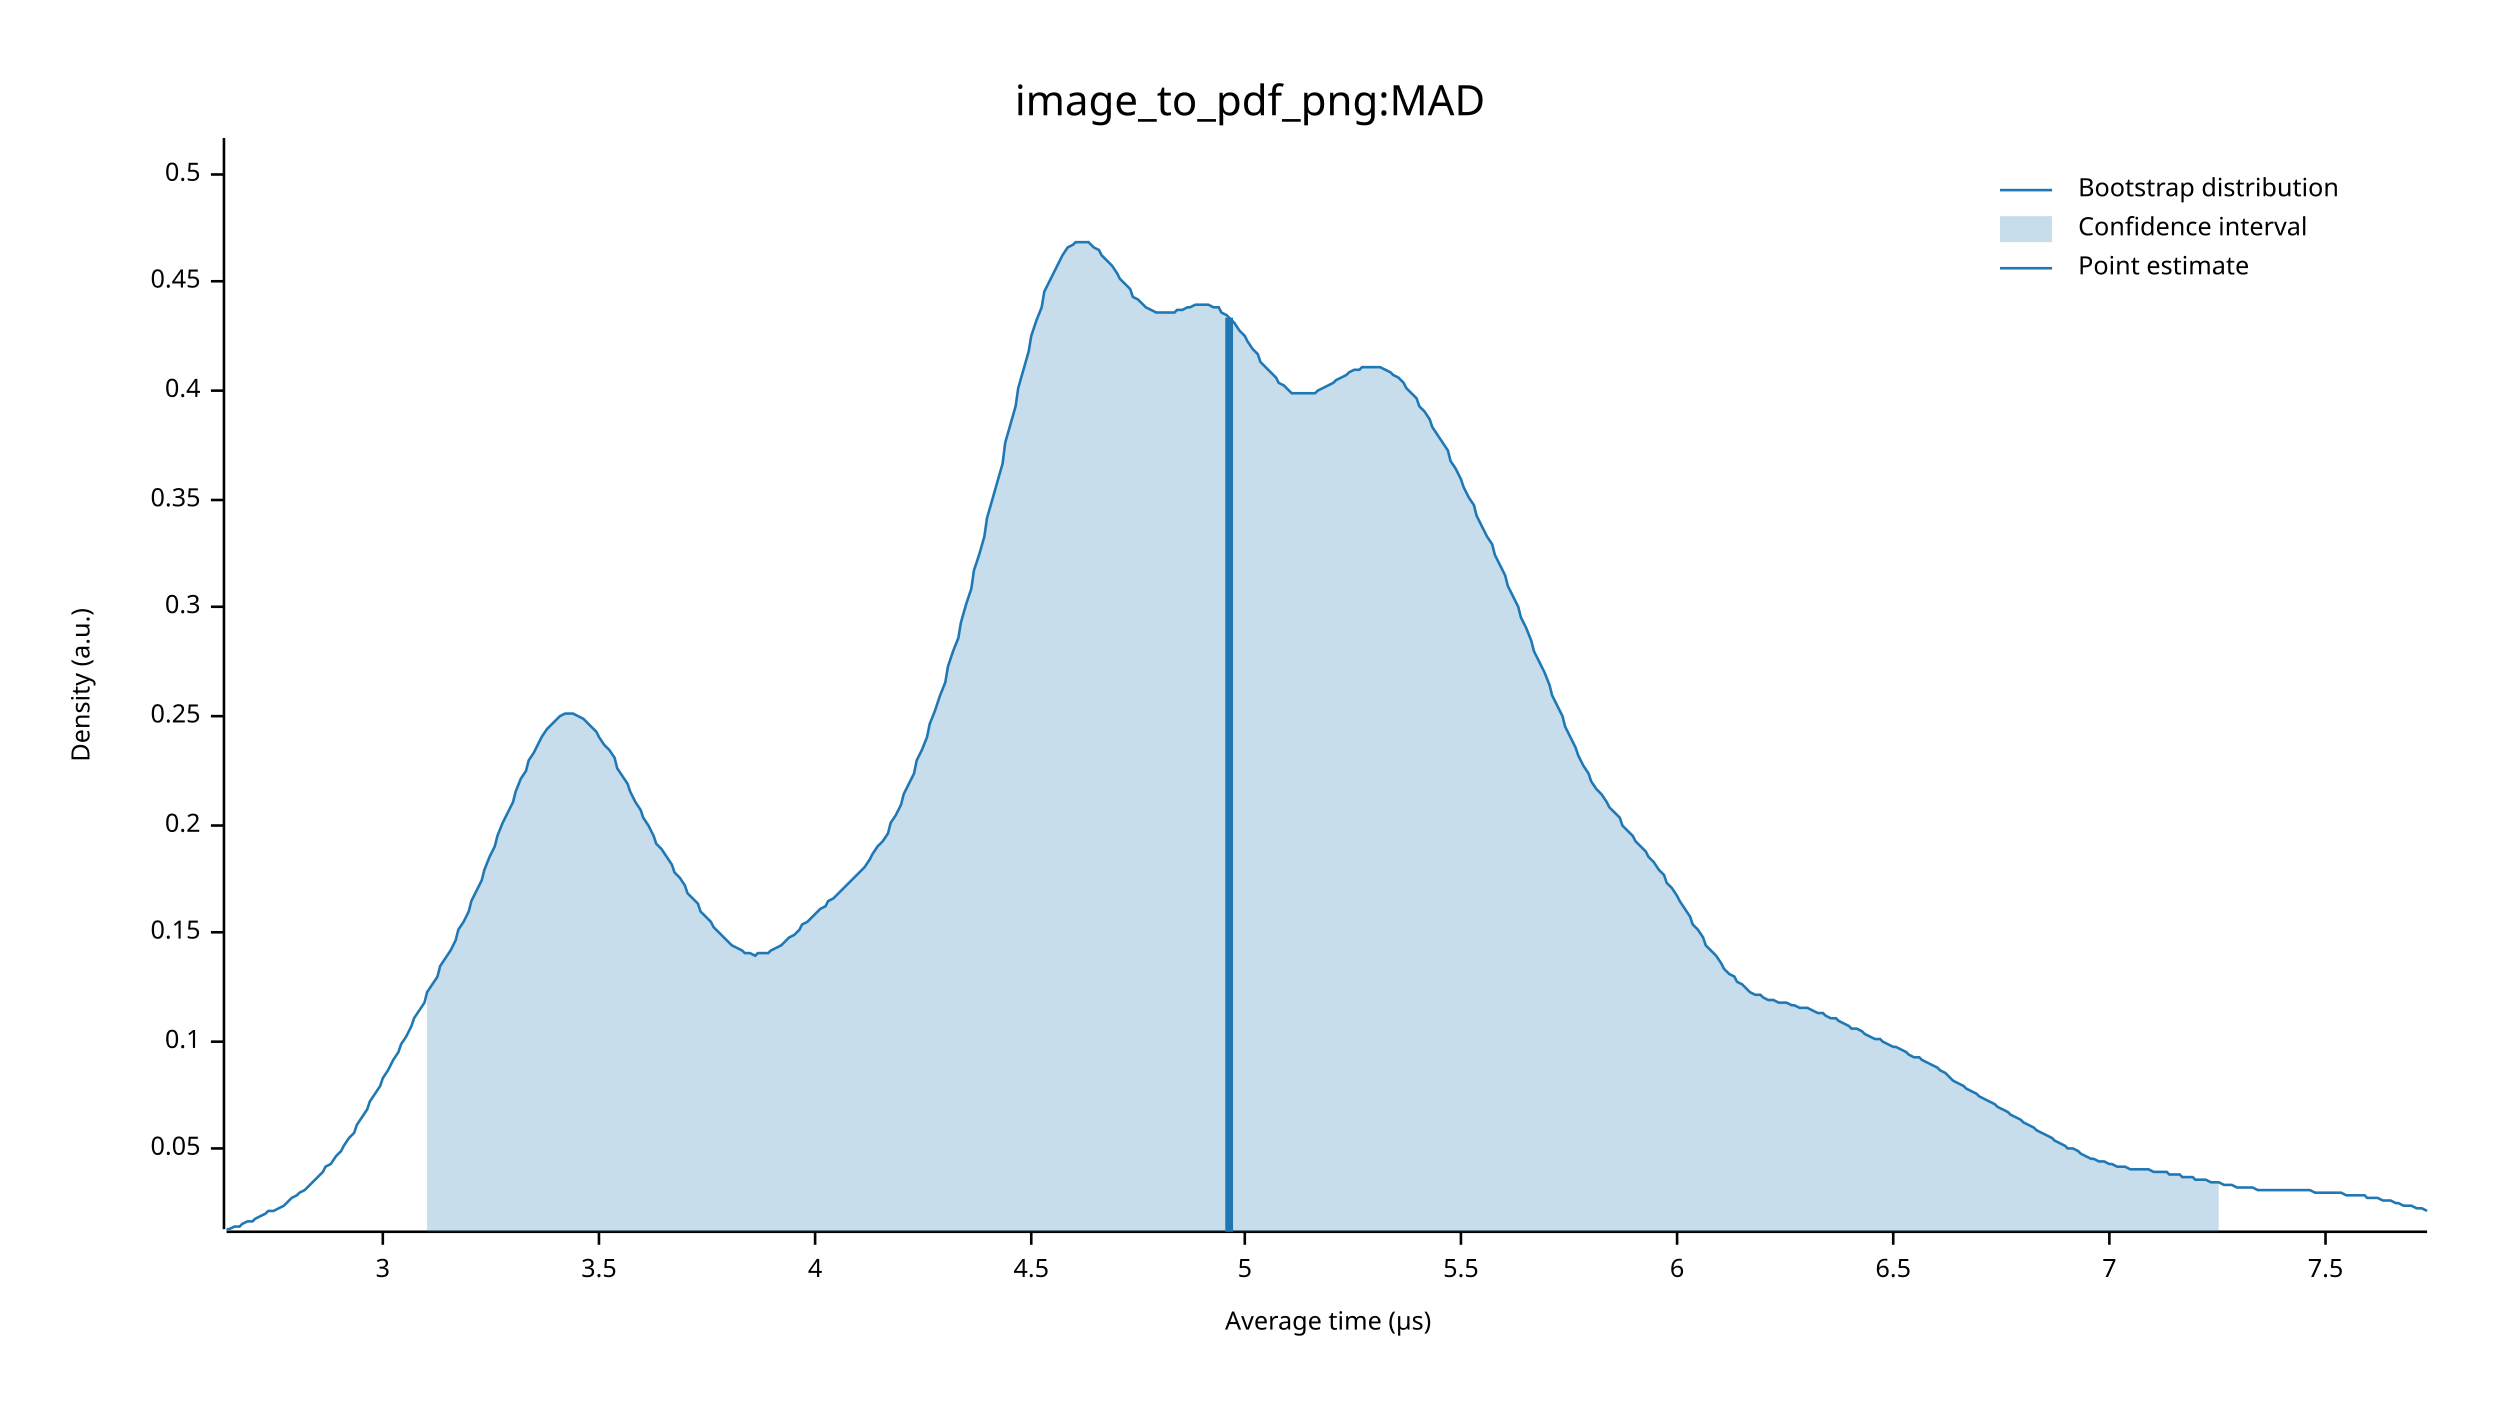
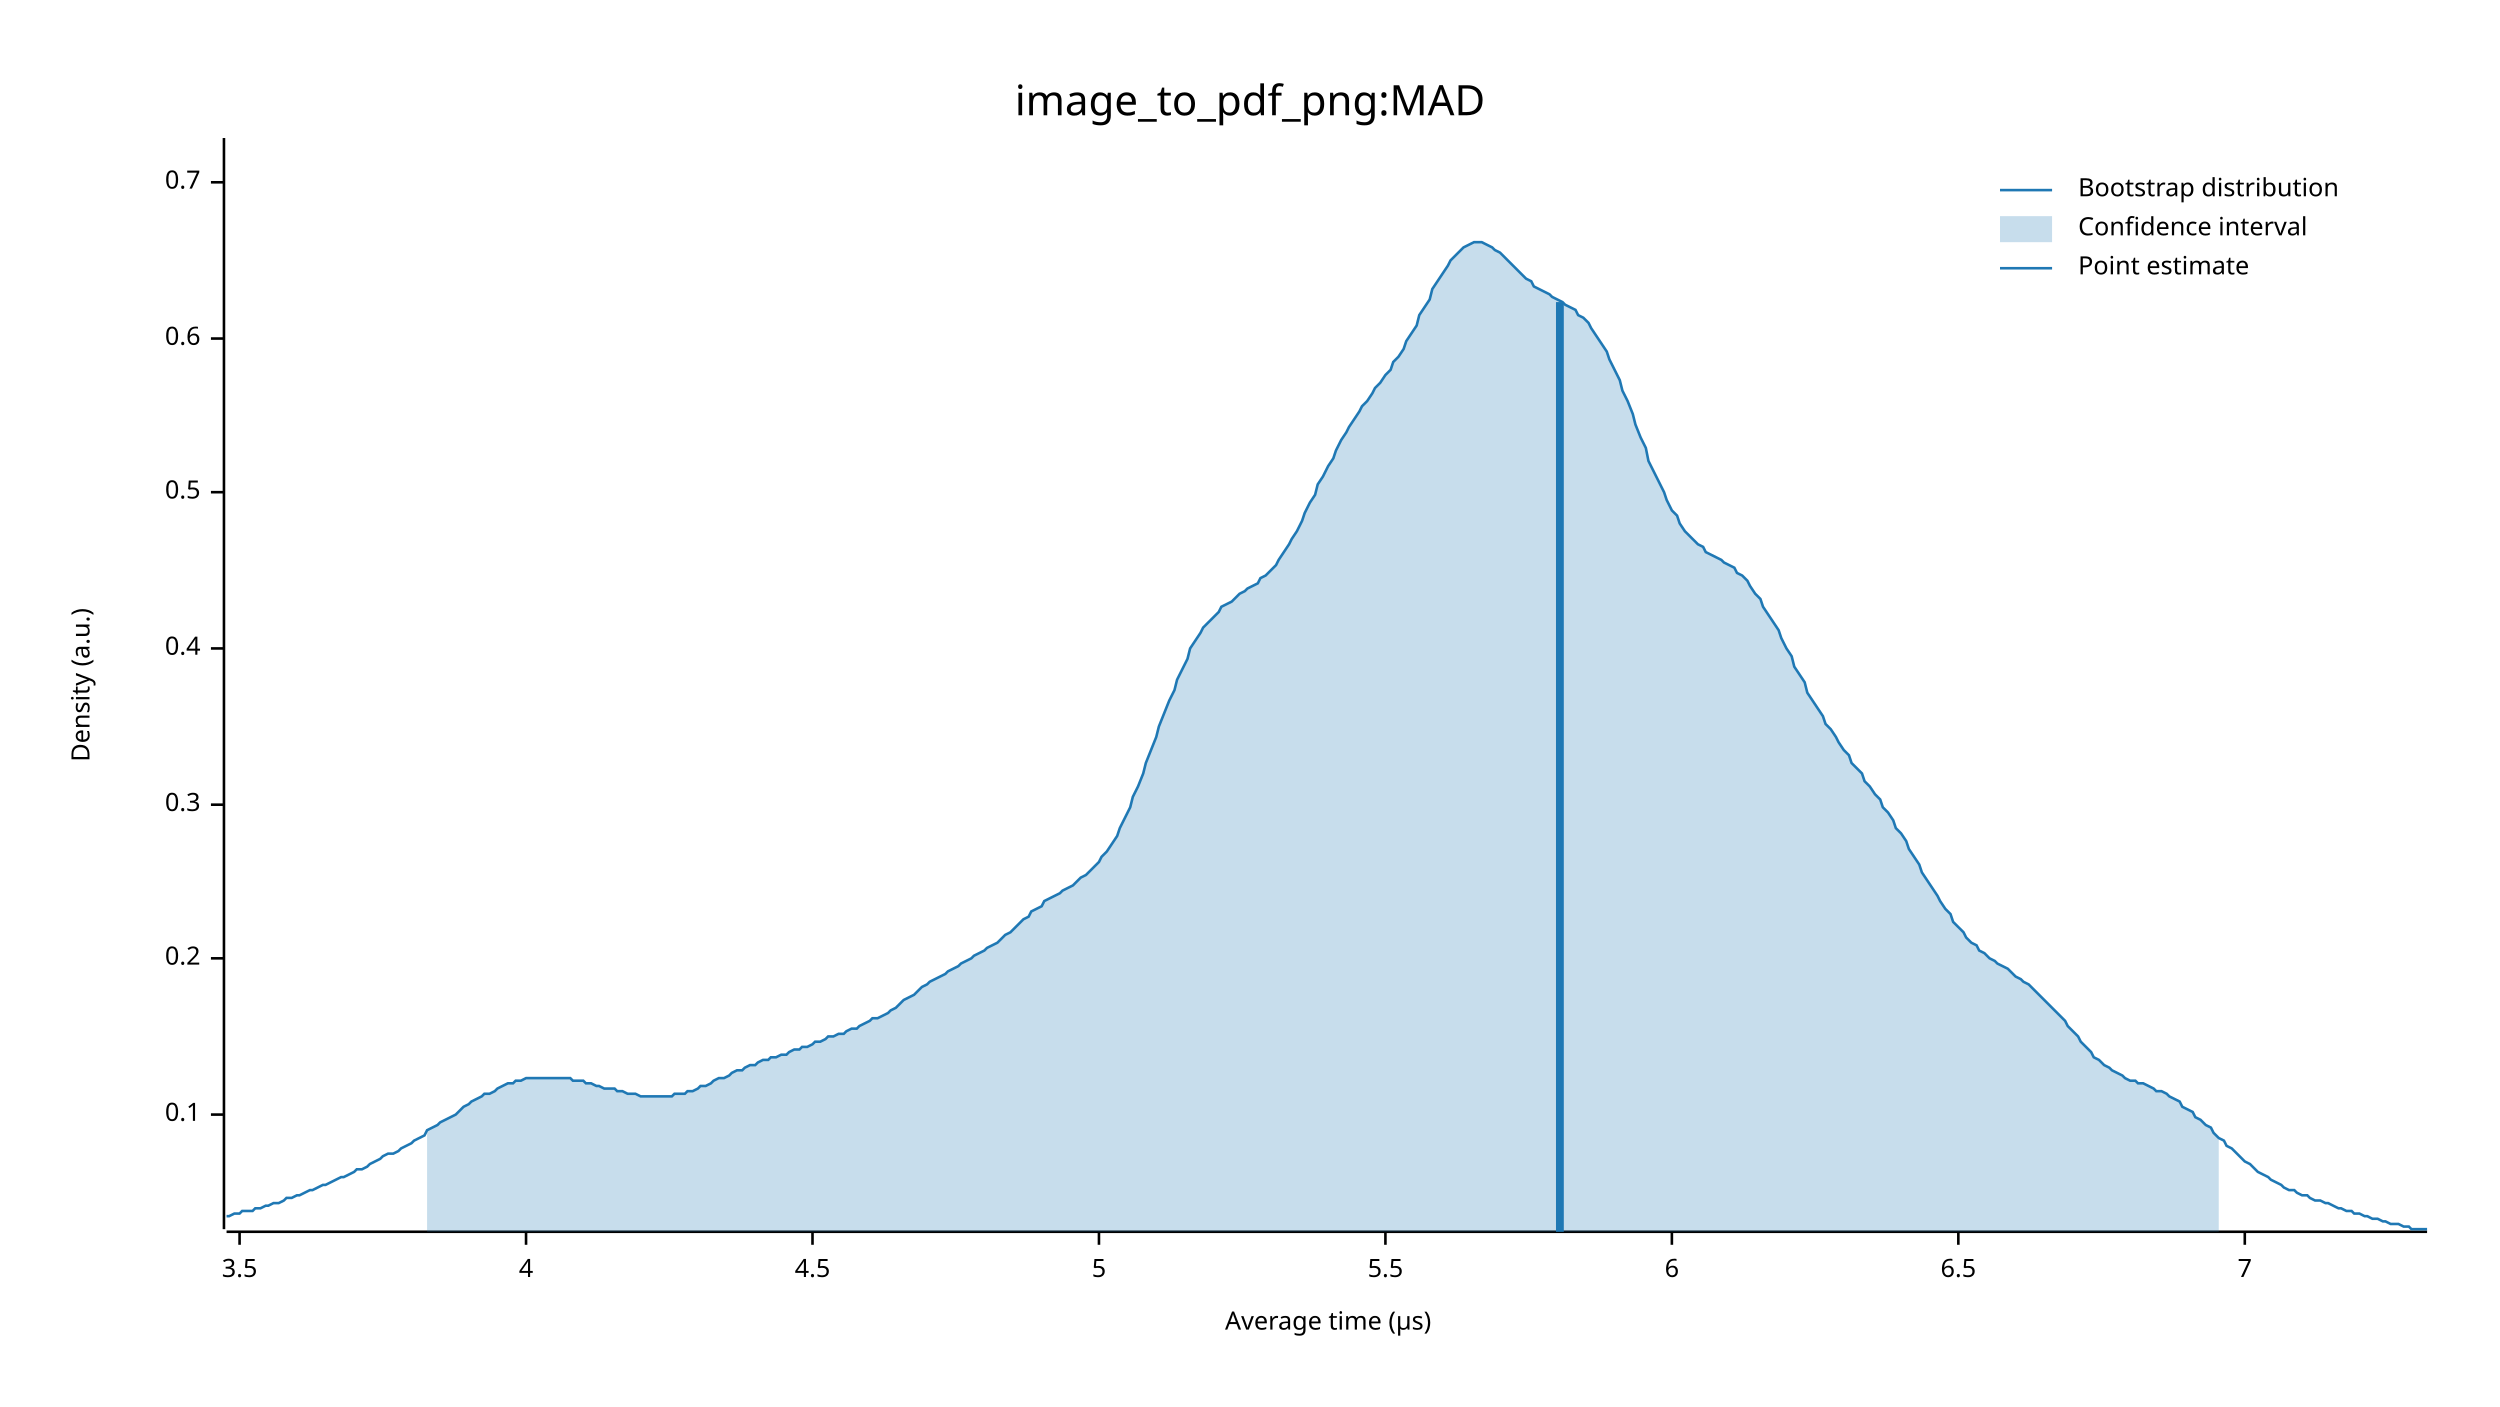
<svg xmlns="http://www.w3.org/2000/svg" width="960" height="540" viewBox="0 0 960 540">
  <text x="480" y="32" dy="0.76em" text-anchor="middle" font-family="sans-serif" font-size="16.129" opacity="1" fill="#000000">
image_to_pdf_png:MAD
</text>
  <text x="27" y="263" dy="0.76em" text-anchor="middle" font-family="sans-serif" font-size="9.677" opacity="1" fill="#000000" transform="rotate(270, 27, 263)">
Density (a.u.)
</text>
  <text x="510" y="513" dy="-0.5ex" text-anchor="middle" font-family="sans-serif" font-size="9.677" opacity="1" fill="#000000">
Average time (µs)
</text>
  <polyline fill="none" opacity="1" stroke="#000000" stroke-width="1" points="86,53 86,472 " />
-   <text x="77" y="441" dy="0.5ex" text-anchor="end" font-family="sans-serif" font-size="9.677" opacity="1" fill="#000000">
- 0.05
- </text>
-   <polyline fill="none" opacity="1" stroke="#000000" stroke-width="1" points="81,441 86,441 " />
-   <text x="77" y="400" dy="0.5ex" text-anchor="end" font-family="sans-serif" font-size="9.677" opacity="1" fill="#000000">
+   <text x="77" y="428" dy="0.5ex" text-anchor="end" font-family="sans-serif" font-size="9.677" opacity="1" fill="#000000">
0.1
</text>
-   <polyline fill="none" opacity="1" stroke="#000000" stroke-width="1" points="81,400 86,400 " />
-   <text x="77" y="358" dy="0.5ex" text-anchor="end" font-family="sans-serif" font-size="9.677" opacity="1" fill="#000000">
- 0.15
- </text>
-   <polyline fill="none" opacity="1" stroke="#000000" stroke-width="1" points="81,358 86,358 " />
-   <text x="77" y="317" dy="0.5ex" text-anchor="end" font-family="sans-serif" font-size="9.677" opacity="1" fill="#000000">
+   <polyline fill="none" opacity="1" stroke="#000000" stroke-width="1" points="81,428 86,428 " />
+   <text x="77" y="368" dy="0.5ex" text-anchor="end" font-family="sans-serif" font-size="9.677" opacity="1" fill="#000000">
0.2
</text>
-   <polyline fill="none" opacity="1" stroke="#000000" stroke-width="1" points="81,317 86,317 " />
-   <text x="77" y="275" dy="0.5ex" text-anchor="end" font-family="sans-serif" font-size="9.677" opacity="1" fill="#000000">
- 0.25
- </text>
-   <polyline fill="none" opacity="1" stroke="#000000" stroke-width="1" points="81,275 86,275 " />
-   <text x="77" y="233" dy="0.5ex" text-anchor="end" font-family="sans-serif" font-size="9.677" opacity="1" fill="#000000">
+   <polyline fill="none" opacity="1" stroke="#000000" stroke-width="1" points="81,368 86,368 " />
+   <text x="77" y="309" dy="0.5ex" text-anchor="end" font-family="sans-serif" font-size="9.677" opacity="1" fill="#000000">
0.3
</text>
-   <polyline fill="none" opacity="1" stroke="#000000" stroke-width="1" points="81,233 86,233 " />
-   <text x="77" y="192" dy="0.5ex" text-anchor="end" font-family="sans-serif" font-size="9.677" opacity="1" fill="#000000">
- 0.35
- </text>
-   <polyline fill="none" opacity="1" stroke="#000000" stroke-width="1" points="81,192 86,192 " />
-   <text x="77" y="150" dy="0.5ex" text-anchor="end" font-family="sans-serif" font-size="9.677" opacity="1" fill="#000000">
+   <polyline fill="none" opacity="1" stroke="#000000" stroke-width="1" points="81,309 86,309 " />
+   <text x="77" y="249" dy="0.5ex" text-anchor="end" font-family="sans-serif" font-size="9.677" opacity="1" fill="#000000">
0.4
</text>
-   <polyline fill="none" opacity="1" stroke="#000000" stroke-width="1" points="81,150 86,150 " />
-   <text x="77" y="108" dy="0.5ex" text-anchor="end" font-family="sans-serif" font-size="9.677" opacity="1" fill="#000000">
- 0.45
- </text>
-   <polyline fill="none" opacity="1" stroke="#000000" stroke-width="1" points="81,108 86,108 " />
-   <text x="77" y="67" dy="0.5ex" text-anchor="end" font-family="sans-serif" font-size="9.677" opacity="1" fill="#000000">
+   <polyline fill="none" opacity="1" stroke="#000000" stroke-width="1" points="81,249 86,249 " />
+   <text x="77" y="189" dy="0.5ex" text-anchor="end" font-family="sans-serif" font-size="9.677" opacity="1" fill="#000000">
0.5
</text>
-   <polyline fill="none" opacity="1" stroke="#000000" stroke-width="1" points="81,67 86,67 " />
+   <polyline fill="none" opacity="1" stroke="#000000" stroke-width="1" points="81,189 86,189 " />
+   <text x="77" y="130" dy="0.5ex" text-anchor="end" font-family="sans-serif" font-size="9.677" opacity="1" fill="#000000">
+ 0.6
+ </text>
+   <polyline fill="none" opacity="1" stroke="#000000" stroke-width="1" points="81,130 86,130 " />
+   <text x="77" y="70" dy="0.5ex" text-anchor="end" font-family="sans-serif" font-size="9.677" opacity="1" fill="#000000">
+ 0.7
+ </text>
+   <polyline fill="none" opacity="1" stroke="#000000" stroke-width="1" points="81,70 86,70 " />
  <polyline fill="none" opacity="1" stroke="#000000" stroke-width="1" points="87,473 932,473 " />
-   <text x="147" y="483" dy="0.76em" text-anchor="middle" font-family="sans-serif" font-size="9.677" opacity="1" fill="#000000">
- 3
- </text>
-   <polyline fill="none" opacity="1" stroke="#000000" stroke-width="1" points="147,473 147,478 " />
-   <text x="230" y="483" dy="0.76em" text-anchor="middle" font-family="sans-serif" font-size="9.677" opacity="1" fill="#000000">
+   <text x="92" y="483" dy="0.76em" text-anchor="middle" font-family="sans-serif" font-size="9.677" opacity="1" fill="#000000">
3.5
</text>
-   <polyline fill="none" opacity="1" stroke="#000000" stroke-width="1" points="230,473 230,478 " />
-   <text x="313" y="483" dy="0.76em" text-anchor="middle" font-family="sans-serif" font-size="9.677" opacity="1" fill="#000000">
+   <polyline fill="none" opacity="1" stroke="#000000" stroke-width="1" points="92,473 92,478 " />
+   <text x="202" y="483" dy="0.76em" text-anchor="middle" font-family="sans-serif" font-size="9.677" opacity="1" fill="#000000">
4
</text>
-   <polyline fill="none" opacity="1" stroke="#000000" stroke-width="1" points="313,473 313,478 " />
-   <text x="396" y="483" dy="0.76em" text-anchor="middle" font-family="sans-serif" font-size="9.677" opacity="1" fill="#000000">
+   <polyline fill="none" opacity="1" stroke="#000000" stroke-width="1" points="202,473 202,478 " />
+   <text x="312" y="483" dy="0.76em" text-anchor="middle" font-family="sans-serif" font-size="9.677" opacity="1" fill="#000000">
4.5
</text>
-   <polyline fill="none" opacity="1" stroke="#000000" stroke-width="1" points="396,473 396,478 " />
-   <text x="478" y="483" dy="0.76em" text-anchor="middle" font-family="sans-serif" font-size="9.677" opacity="1" fill="#000000">
+   <polyline fill="none" opacity="1" stroke="#000000" stroke-width="1" points="312,473 312,478 " />
+   <text x="422" y="483" dy="0.76em" text-anchor="middle" font-family="sans-serif" font-size="9.677" opacity="1" fill="#000000">
5
</text>
-   <polyline fill="none" opacity="1" stroke="#000000" stroke-width="1" points="478,473 478,478 " />
-   <text x="561" y="483" dy="0.76em" text-anchor="middle" font-family="sans-serif" font-size="9.677" opacity="1" fill="#000000">
+   <polyline fill="none" opacity="1" stroke="#000000" stroke-width="1" points="422,473 422,478 " />
+   <text x="532" y="483" dy="0.76em" text-anchor="middle" font-family="sans-serif" font-size="9.677" opacity="1" fill="#000000">
5.5
</text>
-   <polyline fill="none" opacity="1" stroke="#000000" stroke-width="1" points="561,473 561,478 " />
-   <text x="644" y="483" dy="0.76em" text-anchor="middle" font-family="sans-serif" font-size="9.677" opacity="1" fill="#000000">
+   <polyline fill="none" opacity="1" stroke="#000000" stroke-width="1" points="532,473 532,478 " />
+   <text x="642" y="483" dy="0.76em" text-anchor="middle" font-family="sans-serif" font-size="9.677" opacity="1" fill="#000000">
6
</text>
-   <polyline fill="none" opacity="1" stroke="#000000" stroke-width="1" points="644,473 644,478 " />
-   <text x="727" y="483" dy="0.76em" text-anchor="middle" font-family="sans-serif" font-size="9.677" opacity="1" fill="#000000">
+   <polyline fill="none" opacity="1" stroke="#000000" stroke-width="1" points="642,473 642,478 " />
+   <text x="752" y="483" dy="0.76em" text-anchor="middle" font-family="sans-serif" font-size="9.677" opacity="1" fill="#000000">
6.5
</text>
-   <polyline fill="none" opacity="1" stroke="#000000" stroke-width="1" points="727,473 727,478 " />
-   <text x="810" y="483" dy="0.76em" text-anchor="middle" font-family="sans-serif" font-size="9.677" opacity="1" fill="#000000">
+   <polyline fill="none" opacity="1" stroke="#000000" stroke-width="1" points="752,473 752,478 " />
+   <text x="862" y="483" dy="0.76em" text-anchor="middle" font-family="sans-serif" font-size="9.677" opacity="1" fill="#000000">
7
</text>
-   <polyline fill="none" opacity="1" stroke="#000000" stroke-width="1" points="810,473 810,478 " />
-   <text x="893" y="483" dy="0.76em" text-anchor="middle" font-family="sans-serif" font-size="9.677" opacity="1" fill="#000000">
- 7.5
- </text>
-   <polyline fill="none" opacity="1" stroke="#000000" stroke-width="1" points="893,473 893,478 " />
-   <polyline fill="none" opacity="1" stroke="#1F78B4" stroke-width="1" points="87,472 88,472 90,471 92,471 93,470 95,469 97,469 98,468 100,467 102,466 103,465 105,465 107,464 109,463 110,462 112,460 114,459 115,458 117,457 119,455 120,454 122,452 124,450 125,448 127,447 129,444 131,442 132,440 134,437 136,435 137,432 139,429 141,426 142,423 144,420 146,417 147,414 149,411 151,407 153,404 154,401 156,398 158,394 159,391 161,388 163,385 164,381 166,378 168,375 169,371 171,368 173,365 175,361 176,357 178,354 180,350 181,346 183,342 185,338 186,334 188,329 190,325 191,321 193,316 195,312 197,308 198,304 200,299 202,296 203,292 205,289 207,285 208,283 210,280 212,278 214,276 215,275 217,274 219,274 220,274 222,275 224,276 225,277 227,279 229,281 230,283 232,286 234,288 236,291 237,295 239,298 241,301 242,304 244,308 246,311 247,314 249,317 251,321 252,324 254,326 256,329 258,332 259,335 261,337 263,340 264,343 266,345 268,347 269,350 271,352 273,354 274,356 276,358 278,360 280,362 281,363 283,364 285,365 286,366 288,366 290,367 291,366 293,366 295,366 296,365 298,364 300,363 302,361 303,360 305,359 307,357 308,355 310,354 312,352 313,351 315,349 317,348 318,346 320,345 322,343 324,341 325,340 327,338 329,336 330,335 332,333 334,330 335,328 337,325 339,323 341,320 342,316 344,313 346,309 347,305 349,301 351,297 352,292 354,288 356,283 357,278 359,273 361,267 363,262 364,256 366,250 368,245 369,239 371,232 373,226 374,219 376,213 378,206 379,199 381,192 383,185 385,178 386,170 388,163 390,156 391,149 393,142 395,135 396,129 398,123 400,118 401,112 403,108 405,104 407,100 408,98 410,95 412,94 413,93 415,93 417,93 418,93 420,95 422,96 423,98 425,100 427,102 429,105 430,107 432,109 434,111 435,114 437,115 439,117 440,118 442,119 444,120 445,120 447,120 449,120 451,120 452,119 454,119 456,118 457,118 459,117 461,117 462,117 464,117 466,118 468,118 469,120 471,121 473,123 474,124 476,127 478,129 479,131 481,134 483,136 484,139 486,141 488,143 490,145 491,147 493,148 495,150 496,151 498,151 500,151 501,151 503,151 505,151 506,150 508,149 510,148 512,147 513,146 515,145 517,144 518,143 520,142 522,142 523,141 525,141 527,141 528,141 530,141 532,142 534,143 535,144 537,145 539,147 540,149 542,151 544,153 545,156 547,158 549,161 550,164 552,167 554,170 556,173 557,177 559,180 561,184 562,187 564,191 566,194 567,198 569,202 571,206 573,209 574,213 576,217 578,221 579,225 581,229 583,233 584,237 586,241 588,246 589,250 591,254 593,258 595,263 596,267 598,271 600,275 601,279 603,283 605,287 606,290 608,294 610,297 611,300 613,303 615,305 617,308 618,310 620,312 622,314 623,317 625,319 627,321 628,323 630,325 632,327 633,329 635,331 637,334 639,336 640,339 642,341 644,344 645,346 647,349 649,352 650,355 652,357 654,360 655,363 657,365 659,367 661,370 662,372 664,374 666,375 667,377 669,378 671,380 672,381 674,382 676,382 677,383 679,384 681,384 683,385 684,385 686,385 688,386 689,386 691,387 693,387 694,387 696,388 698,389 700,389 701,390 703,391 705,391 706,392 708,393 710,394 711,395 713,395 715,396 716,397 718,398 720,399 722,399 723,400 725,401 727,402 728,402 730,403 732,404 733,405 735,406 737,406 738,407 740,408 742,409 744,410 745,411 747,412 749,414 750,415 752,416 754,417 755,418 757,419 759,420 760,421 762,422 764,423 766,424 767,425 769,426 771,427 772,428 774,429 776,430 777,431 779,432 781,433 782,434 784,435 786,436 788,437 789,438 791,439 793,440 794,441 796,441 798,442 799,443 801,444 803,445 804,445 806,446 808,446 810,447 811,447 813,448 815,448 816,448 818,449 820,449 821,449 823,449 825,449 827,450 828,450 830,450 832,450 833,451 835,451 837,451 838,452 840,452 842,452 843,453 845,453 847,453 849,454 850,454 852,454 854,455 855,455 857,455 859,456 860,456 862,456 864,456 865,456 867,457 869,457 871,457 872,457 874,457 876,457 877,457 879,457 881,457 882,457 884,457 886,457 887,457 889,458 891,458 893,458 894,458 896,458 898,458 899,458 901,459 903,459 904,459 906,459 908,459 909,460 911,460 913,460 915,461 916,461 918,461 920,462 921,462 923,463 925,463 926,463 928,464 930,464 932,465 " />
-   <polygon opacity="0.25" fill="#1F78B4" points="164,381 166,378 168,375 169,371 171,368 173,365 175,361 176,357 178,354 180,350 181,346 183,342 185,338 186,334 188,329 190,325 191,321 193,316 195,312 197,308 198,304 200,299 202,296 203,292 205,289 207,285 208,283 210,280 212,278 214,276 215,275 217,274 219,274 220,274 222,275 224,276 225,277 227,279 229,281 230,283 232,286 234,288 236,291 237,295 239,298 241,301 242,304 244,308 246,311 247,314 249,317 251,321 252,324 254,326 256,329 258,332 259,335 261,337 263,340 264,343 266,345 268,347 269,350 271,352 273,354 274,356 276,358 278,360 280,362 281,363 283,364 285,365 286,366 288,366 290,367 291,366 293,366 295,366 296,365 298,364 300,363 302,361 303,360 305,359 307,357 308,355 310,354 312,352 313,351 315,349 317,348 318,346 320,345 322,343 324,341 325,340 327,338 329,336 330,335 332,333 334,330 335,328 337,325 339,323 341,320 342,316 344,313 346,309 347,305 349,301 351,297 352,292 354,288 356,283 357,278 359,273 361,267 363,262 364,256 366,250 368,245 369,239 371,232 373,226 374,219 376,213 378,206 379,199 381,192 383,185 385,178 386,170 388,163 390,156 391,149 393,142 395,135 396,129 398,123 400,118 401,112 403,108 405,104 407,100 408,98 410,95 412,94 413,93 415,93 417,93 418,93 420,95 422,96 423,98 425,100 427,102 429,105 430,107 432,109 434,111 435,114 437,115 439,117 440,118 442,119 444,120 445,120 447,120 449,120 451,120 452,119 454,119 456,118 457,118 459,117 461,117 462,117 464,117 466,118 468,118 469,120 471,121 473,123 474,124 476,127 478,129 479,131 481,134 483,136 484,139 486,141 488,143 490,145 491,147 493,148 495,150 496,151 498,151 500,151 501,151 503,151 505,151 506,150 508,149 510,148 512,147 513,146 515,145 517,144 518,143 520,142 522,142 523,141 525,141 527,141 528,141 530,141 532,142 534,143 535,144 537,145 539,147 540,149 542,151 544,153 545,156 547,158 549,161 550,164 552,167 554,170 556,173 557,177 559,180 561,184 562,187 564,191 566,194 567,198 569,202 571,206 573,209 574,213 576,217 578,221 579,225 581,229 583,233 584,237 586,241 588,246 589,250 591,254 593,258 595,263 596,267 598,271 600,275 601,279 603,283 605,287 606,290 608,294 610,297 611,300 613,303 615,305 617,308 618,310 620,312 622,314 623,317 625,319 627,321 628,323 630,325 632,327 633,329 635,331 637,334 639,336 640,339 642,341 644,344 645,346 647,349 649,352 650,355 652,357 654,360 655,363 657,365 659,367 661,370 662,372 664,374 666,375 667,377 669,378 671,380 672,381 674,382 676,382 677,383 679,384 681,384 683,385 684,385 686,385 688,386 689,386 691,387 693,387 694,387 696,388 698,389 700,389 701,390 703,391 705,391 706,392 708,393 710,394 711,395 713,395 715,396 716,397 718,398 720,399 722,399 723,400 725,401 727,402 728,402 730,403 732,404 733,405 735,406 737,406 738,407 740,408 742,409 744,410 745,411 747,412 749,414 750,415 752,416 754,417 755,418 757,419 759,420 760,421 762,422 764,423 766,424 767,425 769,426 771,427 772,428 774,429 776,430 777,431 779,432 781,433 782,434 784,435 786,436 788,437 789,438 791,439 793,440 794,441 796,441 798,442 799,443 801,444 803,445 804,445 806,446 808,446 810,447 811,447 813,448 815,448 816,448 818,449 820,449 821,449 823,449 825,449 827,450 828,450 830,450 832,450 833,451 835,451 837,451 838,452 840,452 842,452 843,453 845,453 847,453 849,454 850,454 852,454 852,473 164,473 " />
-   <polyline fill="none" opacity="1" stroke="#1F78B4" stroke-width="3" points="472,473 472,122 " />
+   <polyline fill="none" opacity="1" stroke="#000000" stroke-width="1" points="862,473 862,478 " />
+   <polyline fill="none" opacity="1" stroke="#1F78B4" stroke-width="1" points="87,467 88,467 90,466 92,466 93,465 95,465 97,465 98,464 100,464 102,463 103,463 105,462 107,462 109,461 110,460 112,460 114,459 115,459 117,458 119,457 120,457 122,456 124,455 125,455 127,454 129,453 131,452 132,452 134,451 136,450 137,449 139,449 141,448 142,447 144,446 146,445 147,444 149,443 151,443 153,442 154,441 156,440 158,439 159,438 161,437 163,436 164,434 166,433 168,432 169,431 171,430 173,429 175,428 176,427 178,425 180,424 181,423 183,422 185,421 186,420 188,420 190,419 191,418 193,417 195,416 197,416 198,415 200,415 202,414 203,414 205,414 207,414 208,414 210,414 212,414 214,414 215,414 217,414 219,414 220,415 222,415 224,415 225,416 227,416 229,417 230,417 232,418 234,418 236,418 237,419 239,419 241,420 242,420 244,420 246,421 247,421 249,421 251,421 252,421 254,421 256,421 258,421 259,420 261,420 263,420 264,419 266,419 268,418 269,417 271,417 273,416 274,415 276,414 278,414 280,413 281,412 283,411 285,411 286,410 288,409 290,409 291,408 293,407 295,407 296,406 298,406 300,405 302,405 303,404 305,403 307,403 308,402 310,402 312,401 313,400 315,400 317,399 318,398 320,398 322,397 324,397 325,396 327,395 329,395 330,394 332,393 334,392 335,391 337,391 339,390 341,389 342,388 344,387 346,385 347,384 349,383 351,382 352,381 354,379 356,378 357,377 359,376 361,375 363,374 364,373 366,372 368,371 369,370 371,369 373,368 374,367 376,366 378,365 379,364 381,363 383,362 385,360 386,359 388,358 390,356 391,355 393,353 395,352 396,350 398,349 400,348 401,346 403,345 405,344 407,343 408,342 410,341 412,340 413,339 415,337 417,336 418,335 420,333 422,331 423,329 425,327 427,324 429,321 430,318 432,314 434,310 435,306 437,302 439,297 440,293 442,288 444,283 445,279 447,274 449,269 451,265 452,261 454,257 456,253 457,249 459,246 461,243 462,241 464,239 466,237 468,235 469,233 471,232 473,231 474,230 476,228 478,227 479,226 481,225 483,224 484,222 486,221 488,219 490,217 491,215 493,212 495,209 496,207 498,204 500,200 501,197 503,193 505,190 506,186 508,183 510,179 512,176 513,173 515,169 517,166 518,164 520,161 522,158 523,156 525,154 527,151 528,149 530,147 532,144 534,142 535,139 537,137 539,134 540,131 542,128 544,125 545,121 547,118 549,115 550,111 552,108 554,105 556,102 557,100 559,98 561,96 562,95 564,94 566,93 567,93 569,93 571,94 573,95 574,96 576,97 578,99 579,100 581,102 583,104 584,105 586,107 588,108 589,110 591,111 593,112 595,113 596,114 598,115 600,116 601,117 603,118 605,119 606,121 608,122 610,124 611,126 613,129 615,132 617,135 618,138 620,142 622,146 623,150 625,154 627,159 628,163 630,168 632,172 633,177 635,181 637,185 639,189 640,192 642,196 644,198 645,201 647,204 649,206 650,207 652,209 654,210 655,212 657,213 659,214 661,215 662,216 664,217 666,218 667,220 669,221 671,223 672,225 674,228 676,230 677,233 679,236 681,239 683,242 684,245 686,249 688,252 689,256 691,259 693,262 694,266 696,269 698,272 700,275 701,278 703,280 705,283 706,285 708,288 710,290 711,293 713,295 715,297 716,300 718,302 720,305 722,307 723,310 725,312 727,315 728,318 730,320 732,323 733,326 735,329 737,332 738,335 740,338 742,341 744,344 745,346 747,349 749,351 750,354 752,356 754,358 755,360 757,362 759,363 760,365 762,366 764,368 766,369 767,370 769,371 771,372 772,373 774,375 776,376 777,377 779,378 781,380 782,381 784,383 786,385 788,387 789,388 791,390 793,392 794,394 796,396 798,398 799,400 801,402 803,404 804,406 806,407 808,409 810,410 811,411 813,412 815,413 816,414 818,415 820,415 821,416 823,416 825,417 827,418 828,419 830,419 832,420 833,421 835,422 837,423 838,425 840,426 842,427 843,429 845,430 847,432 849,433 850,435 852,437 854,438 855,440 857,441 859,443 860,444 862,446 864,447 865,448 867,450 869,451 871,452 872,453 874,454 876,455 877,456 879,457 881,457 882,458 884,459 886,459 887,460 889,461 891,461 893,462 894,462 896,463 898,464 899,464 901,465 903,465 904,466 906,466 908,467 909,467 911,468 913,468 915,469 916,469 918,470 920,470 921,470 923,471 925,471 926,472 928,472 930,472 932,472 " />
+   <polygon opacity="0.25" fill="#1F78B4" points="164,434 166,433 168,432 169,431 171,430 173,429 175,428 176,427 178,425 180,424 181,423 183,422 185,421 186,420 188,420 190,419 191,418 193,417 195,416 197,416 198,415 200,415 202,414 203,414 205,414 207,414 208,414 210,414 212,414 214,414 215,414 217,414 219,414 220,415 222,415 224,415 225,416 227,416 229,417 230,417 232,418 234,418 236,418 237,419 239,419 241,420 242,420 244,420 246,421 247,421 249,421 251,421 252,421 254,421 256,421 258,421 259,420 261,420 263,420 264,419 266,419 268,418 269,417 271,417 273,416 274,415 276,414 278,414 280,413 281,412 283,411 285,411 286,410 288,409 290,409 291,408 293,407 295,407 296,406 298,406 300,405 302,405 303,404 305,403 307,403 308,402 310,402 312,401 313,400 315,400 317,399 318,398 320,398 322,397 324,397 325,396 327,395 329,395 330,394 332,393 334,392 335,391 337,391 339,390 341,389 342,388 344,387 346,385 347,384 349,383 351,382 352,381 354,379 356,378 357,377 359,376 361,375 363,374 364,373 366,372 368,371 369,370 371,369 373,368 374,367 376,366 378,365 379,364 381,363 383,362 385,360 386,359 388,358 390,356 391,355 393,353 395,352 396,350 398,349 400,348 401,346 403,345 405,344 407,343 408,342 410,341 412,340 413,339 415,337 417,336 418,335 420,333 422,331 423,329 425,327 427,324 429,321 430,318 432,314 434,310 435,306 437,302 439,297 440,293 442,288 444,283 445,279 447,274 449,269 451,265 452,261 454,257 456,253 457,249 459,246 461,243 462,241 464,239 466,237 468,235 469,233 471,232 473,231 474,230 476,228 478,227 479,226 481,225 483,224 484,222 486,221 488,219 490,217 491,215 493,212 495,209 496,207 498,204 500,200 501,197 503,193 505,190 506,186 508,183 510,179 512,176 513,173 515,169 517,166 518,164 520,161 522,158 523,156 525,154 527,151 528,149 530,147 532,144 534,142 535,139 537,137 539,134 540,131 542,128 544,125 545,121 547,118 549,115 550,111 552,108 554,105 556,102 557,100 559,98 561,96 562,95 564,94 566,93 567,93 569,93 571,94 573,95 574,96 576,97 578,99 579,100 581,102 583,104 584,105 586,107 588,108 589,110 591,111 593,112 595,113 596,114 598,115 600,116 601,117 603,118 605,119 606,121 608,122 610,124 611,126 613,129 615,132 617,135 618,138 620,142 622,146 623,150 625,154 627,159 628,163 630,168 632,172 633,177 635,181 637,185 639,189 640,192 642,196 644,198 645,201 647,204 649,206 650,207 652,209 654,210 655,212 657,213 659,214 661,215 662,216 664,217 666,218 667,220 669,221 671,223 672,225 674,228 676,230 677,233 679,236 681,239 683,242 684,245 686,249 688,252 689,256 691,259 693,262 694,266 696,269 698,272 700,275 701,278 703,280 705,283 706,285 708,288 710,290 711,293 713,295 715,297 716,300 718,302 720,305 722,307 723,310 725,312 727,315 728,318 730,320 732,323 733,326 735,329 737,332 738,335 740,338 742,341 744,344 745,346 747,349 749,351 750,354 752,356 754,358 755,360 757,362 759,363 760,365 762,366 764,368 766,369 767,370 769,371 771,372 772,373 774,375 776,376 777,377 779,378 781,380 782,381 784,383 786,385 788,387 789,388 791,390 793,392 794,394 796,396 798,398 799,400 801,402 803,404 804,406 806,407 808,409 810,410 811,411 813,412 815,413 816,414 818,415 820,415 821,416 823,416 825,417 827,418 828,419 830,419 832,420 833,421 835,422 837,423 838,425 840,426 842,427 843,429 845,430 847,432 849,433 850,435 852,437 852,473 164,473 " />
+   <polyline fill="none" opacity="1" stroke="#1F78B4" stroke-width="3" points="599,473 599,116 " />
  <text x="798" y="68" dy="0.76em" text-anchor="start" font-family="sans-serif" font-size="9.677" opacity="1" fill="#000000">
Bootstrap distribution
</text>
  <text x="798" y="83" dy="0.76em" text-anchor="start" font-family="sans-serif" font-size="9.677" opacity="1" fill="#000000">
Confidence interval
</text>
  <text x="798" y="98" dy="0.76em" text-anchor="start" font-family="sans-serif" font-size="9.677" opacity="1" fill="#000000">
Point estimate
</text>
  <polyline fill="none" opacity="1" stroke="#1F78B4" stroke-width="1" points="768,73 788,73 " />
  <rect x="768" y="83" width="20" height="10" opacity="0.25" fill="#1F78B4" stroke="none" />
  <polyline fill="none" opacity="1" stroke="#1F78B4" stroke-width="1" points="768,103 788,103 " />
</svg>
